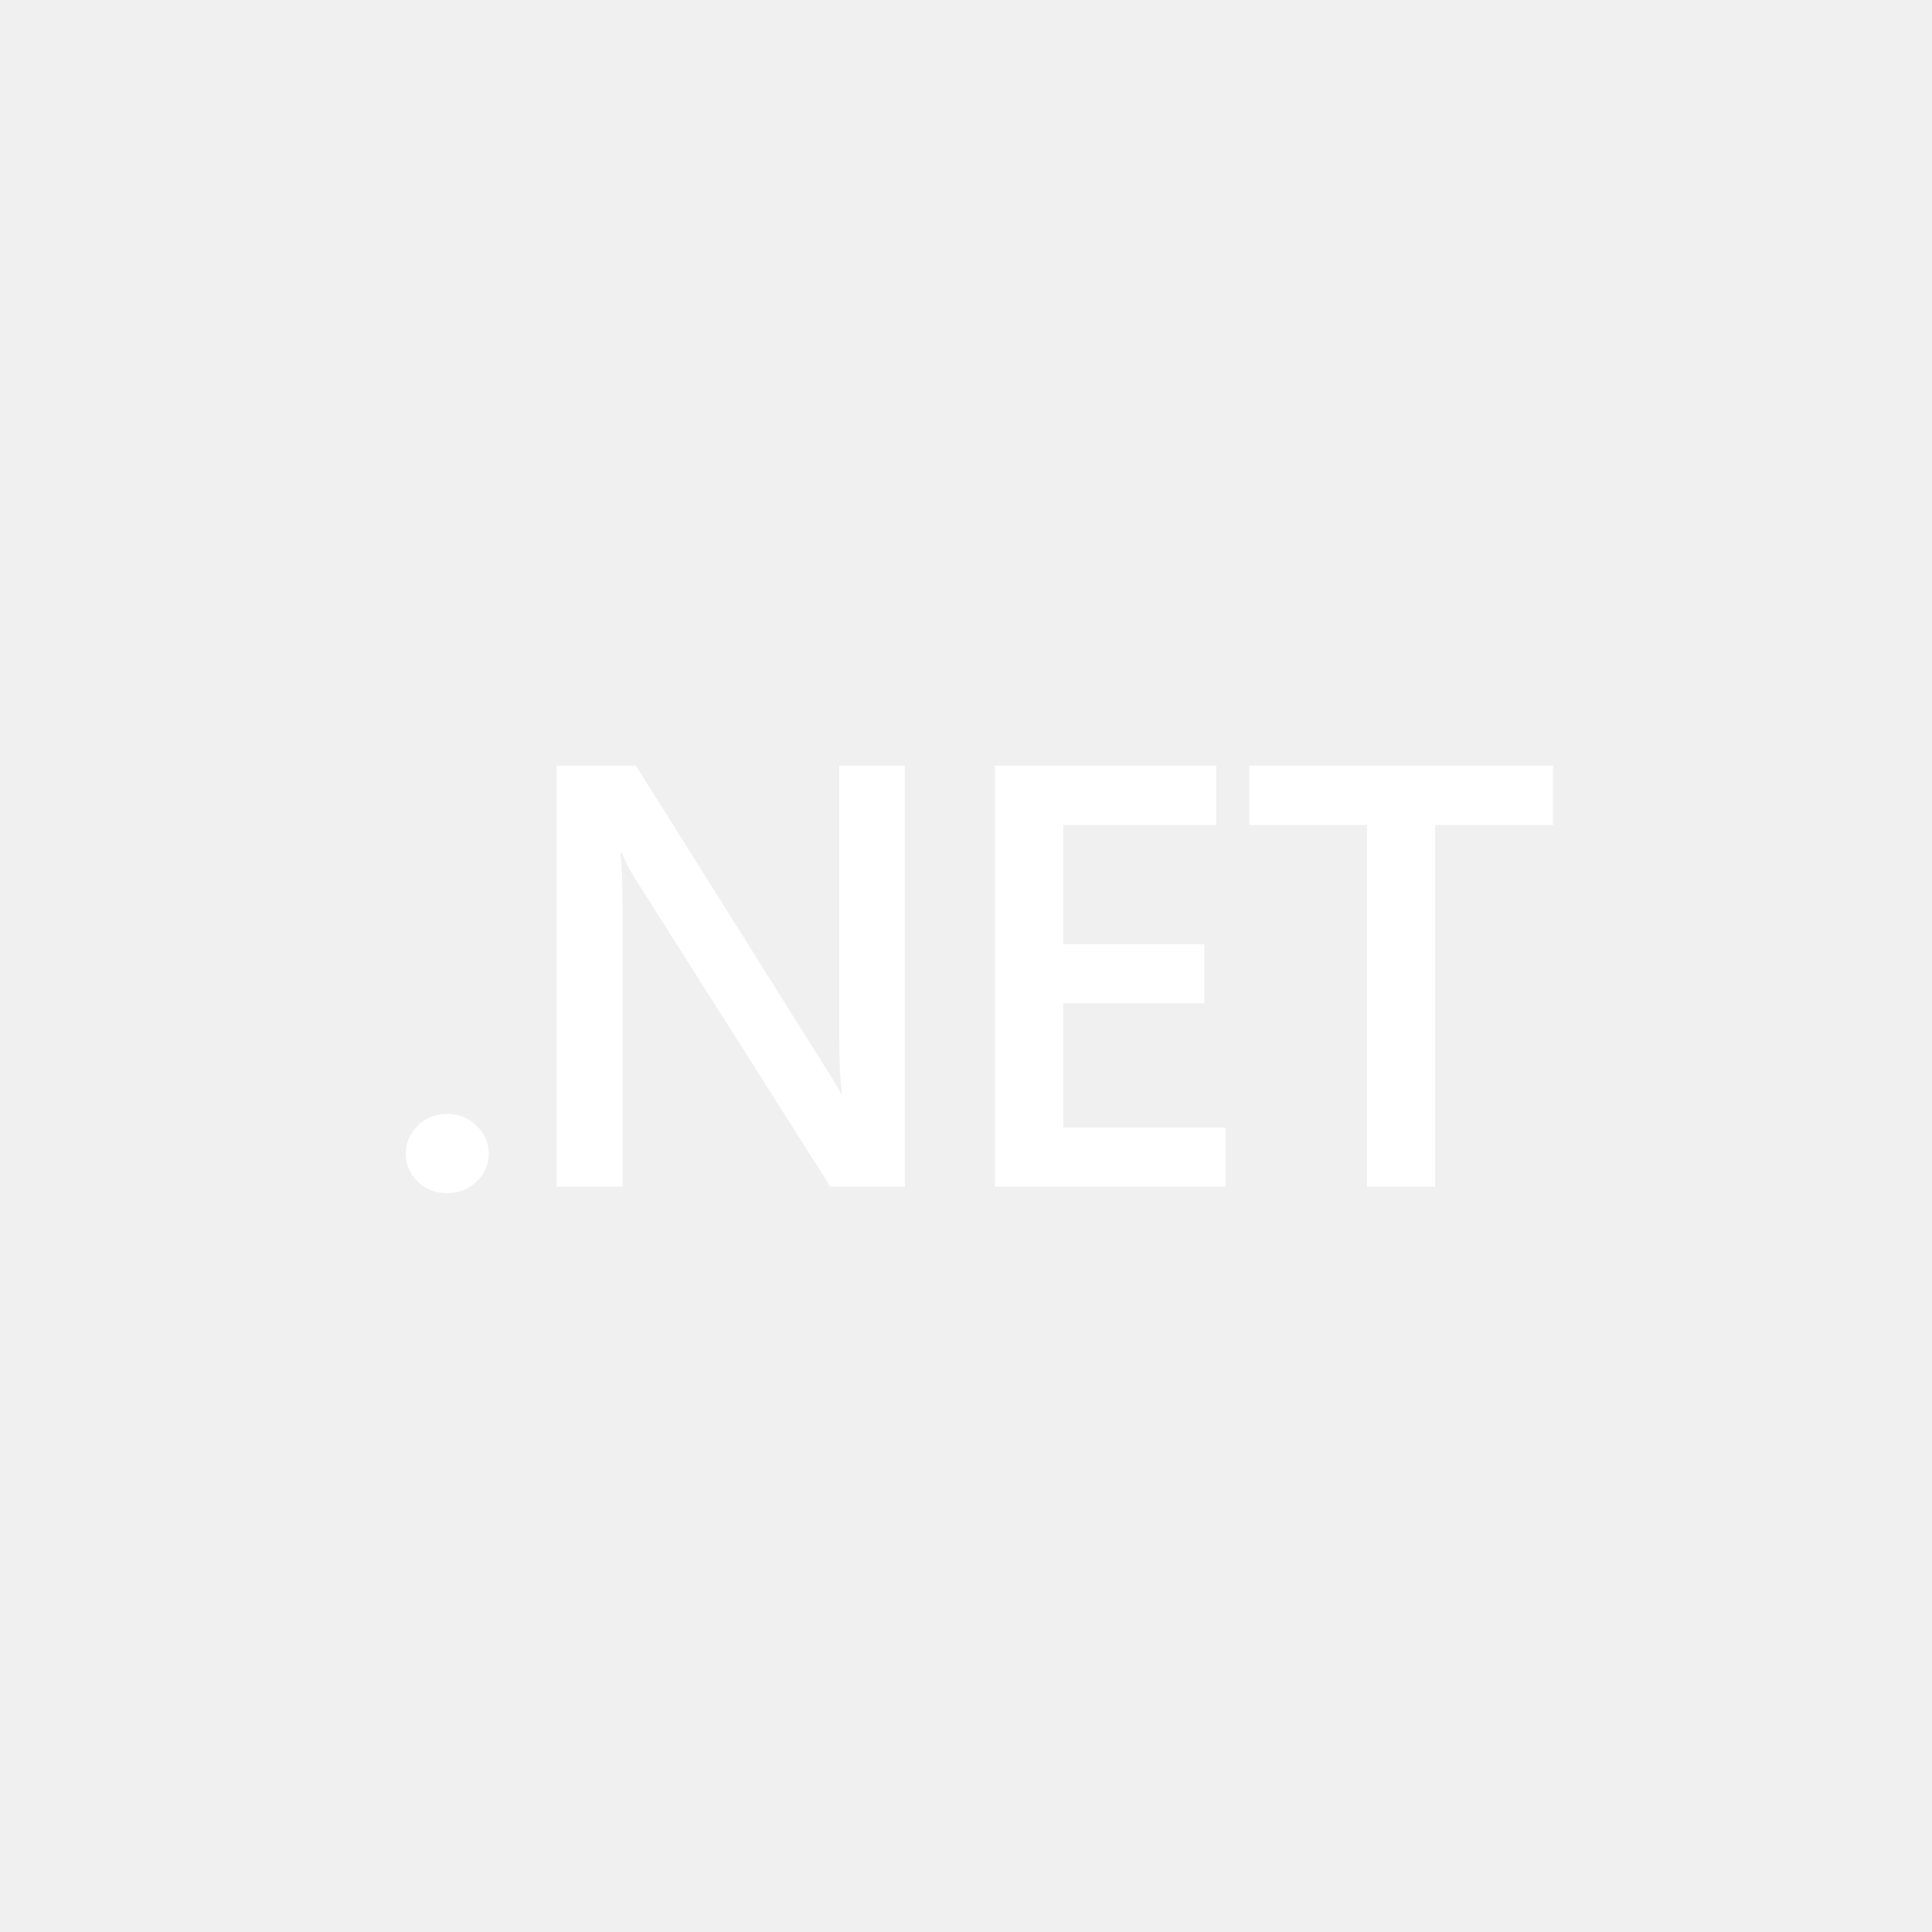
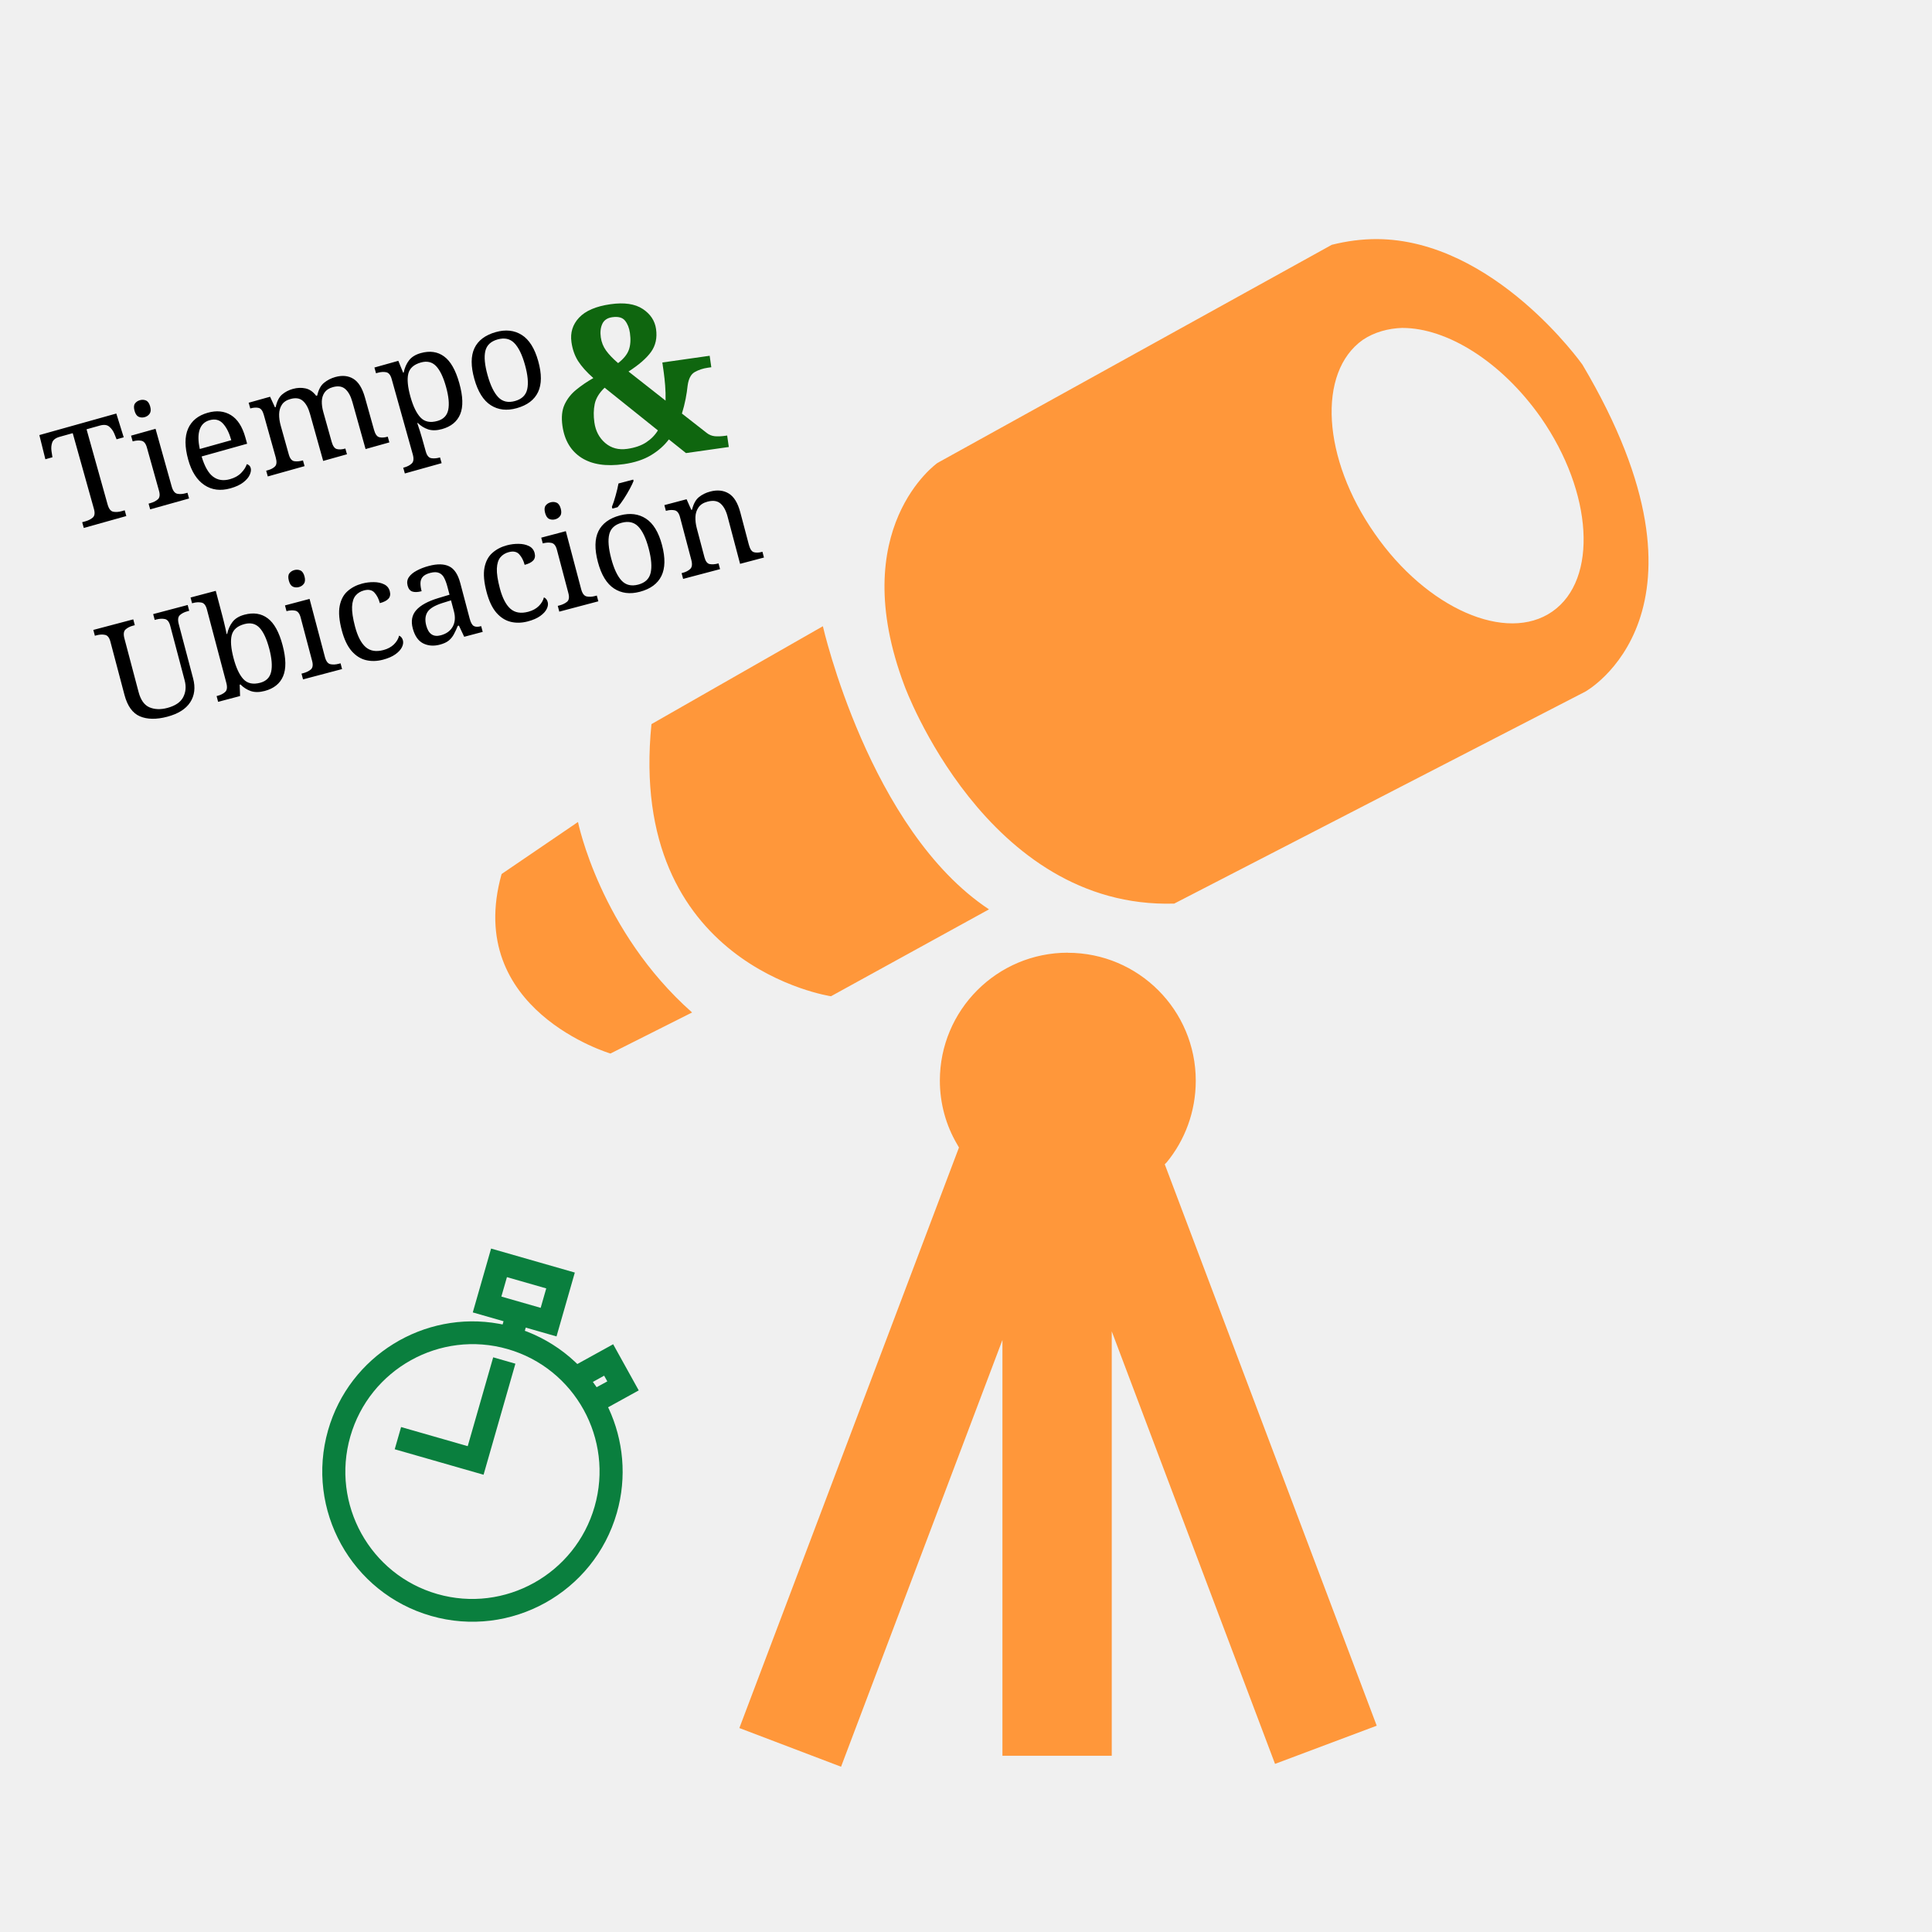
- <svg xmlns="http://www.w3.org/2000/svg" width="456" height="456" viewBox="0 0 456 456" version="1.1" xml:space="preserve" style="fill-rule:evenodd;clip-rule:evenodd;stroke-linejoin:round;stroke-miterlimit:2;">
-   <path d="m 105.5,281.609 c -2.703,0 -5.001,-0.9 -6.893,-2.702 -1.892,-1.848 -2.838,-4.042 -2.838,-6.582 0,-2.587 0.946,-4.804 2.838,-6.652 1.892,-1.848 4.19,-2.772 6.893,-2.772 2.748,0 5.068,0.924 6.96,2.772 1.937,1.848 2.906,4.064 2.906,6.652 0,2.54 -0.968,4.734 -2.906,6.582 -1.892,1.802 -4.212,2.702 -6.96,2.702 z" style="fill:#ffffff;fill-rule:nonzero;stroke-width:0.838" />
-   <path d="M 213.561,280.084 H 195.99 L 149.7,207.054 c -1.171,-1.848 -2.14,-3.765 -2.906,-5.751 h -0.406 c 0.361,2.125 0.541,6.675 0.541,13.65 v 65.132 h -15.543 v -99.36 h 18.719 l 44.737,71.298 c 1.892,2.957 3.109,4.989 3.649,6.098 h 0.27 c -0.45,-2.632 -0.676,-7.09 -0.676,-13.373 v -64.023 h 15.476 z" style="fill:#ffffff;fill-rule:nonzero;stroke-width:0.838" />
-   <path d="m 289.251,280.084 h -54.401 v -99.36 h 52.238 v 13.997 h -36.154 v 28.131 h 33.316 v 13.927 h -33.316 v 29.378 h 38.316 z" style="fill:#ffffff;fill-rule:nonzero;stroke-width:0.838" />
-   <path d="M 366.565,194.721 H 338.722 v 85.363 h -16.084 v -85.363 h -27.775 v -13.997 h 71.701 z" style="fill:#ffffff;fill-rule:nonzero;stroke-width:0.838" />
+ <svg xmlns="http://www.w3.org/2000/svg" width="456" height="456" clip-rule="evenodd" fill-rule="evenodd" stroke-linejoin="round" version="1.1" xml:space="preserve">
+   <g class="layer">
+     <path d="m252.03,224.88c16.68,0 30.2,13.52 30.2,30.2c0,7.32 -2.59,14.08 -6.87,19.27l-0.45,0.45l50.03,132.51l-24,9.01l-38.54,-102.09l0,100.17l-25.8,0l0,-98.14l-38.09,100.73l-24,-9.13l51.83,-137.02l-0.45,-0.79c-2.59,-4.39 -4.06,-9.58 -4.06,-14.99c0,-16.68 13.52,-30.2 30.2,-30.2l0,0.02zm-115.61,-30.87c0,0 5.18,25.69 26.93,44.96l-19.27,9.69c0,0 -34.7,-10.25 -25.69,-42.37l18.03,-12.28zm57.8,-46.2c0,0 10.93,48.11 39.21,66.82l-37.3,20.51c0,0 -48.11,-7.1 -42.37,-64.23l40.45,-23.1l0.01,0zm136.79,-70.42c-3.38,0.11 -6.65,1.01 -9.35,2.82c-10.82,7.66 -9.58,28.06 2.82,45.75c12.28,17.69 31.1,25.92 41.92,18.37c10.82,-7.55 9.58,-28.06 -2.7,-45.75c-9.35,-13.3 -22.2,-21.18 -32.68,-21.18l-0.01,-0.01zm-6.08,-20.96c27.72,0.11 48.56,29.63 48.56,29.63c34.7,58.48 0.68,77.18 0.68,77.18l-97.02,50.03c-44.4,1.35 -63.66,-51.38 -63.66,-51.38c-14.08,-37.3 7.77,-52.62 7.77,-52.62l93.07,-51.49c3.61,-0.9 7.1,-1.35 10.59,-1.35l0.01,0z" fill="#FF973A" id="path1" />
+     <path d="m-1.45,20.64l2,0l0,8l0,2l-2,0l-6,0l0,-2l6,0l0,-8zm1,-1.03c-6.07,0 -11,4.95 -11,11.03c0,6.08 4.93,11.03 11,11.03c6.07,0 11,-4.95 11,-11.03c0,-6.08 -4.93,-11.03 -11,-11.03zm8.67,-0.09l-0.79,0.79l0.14,0.11c0.08,0.06 0.16,0.13 0.24,0.19l0.06,0.05l0.75,-0.74l-0.4,-0.4zm-10.44,-5.88l0,1.75l3.54,0l0,-1.75l-3.54,0zm-2,-2l7.54,0l0,5.75l-2.77,0l0,0.29l0.18,0.01c1.69,0.16 3.29,0.63 4.73,1.37l0.25,0.13l2.51,-2.5l3.23,3.23l-2.15,2.14l0.08,0.08c1.97,2.28 3.17,5.25 3.17,8.5c0,7.17 -5.83,13 -13,13c-7.17,0 -13,-5.83 -13,-13c0,-6.72 5.13,-12.27 11.67,-12.93l0.33,-0.03l0,-0.29l-2.77,0l0,-5.75z" fill="#0A7F3E" id="svg_1" transform="rotate(16 106.485 325.068) translate(81.4977 381.006) scale(0.495734 0.495734) translate(-81.4977 -381.006) matrix(5.50017 0 0 5.50017 156.498 140)" />
+     <text fill="#000000" font-family="Serif" font-size="33.51" id="svg_2" stroke-width="0" text-anchor="middle" transform="rotate(-15.6422 166.119 174.5)" x="94" xml:space="preserve" y="87">Tiempo</text>
+     <text fill="#000000" font-family="Serif" font-size="33.51" id="svg_3" stroke-width="0" text-anchor="middle" transform="matrix(1 0 0 1 0 0) rotate(-14.809 101.621 140.5)" x="101.5" xml:space="preserve" y="152">Ubicación</text>
+     <text fill="#0f660f" font-family="Serif" font-size="51.52" font-weight="bold" id="svg_4" stroke-width="0" text-anchor="middle" transform="rotate(-8.09766 321.287 145.242)" x="159.14" xml:space="preserve" y="84.87">&amp;</text>
+   </g>
</svg>
